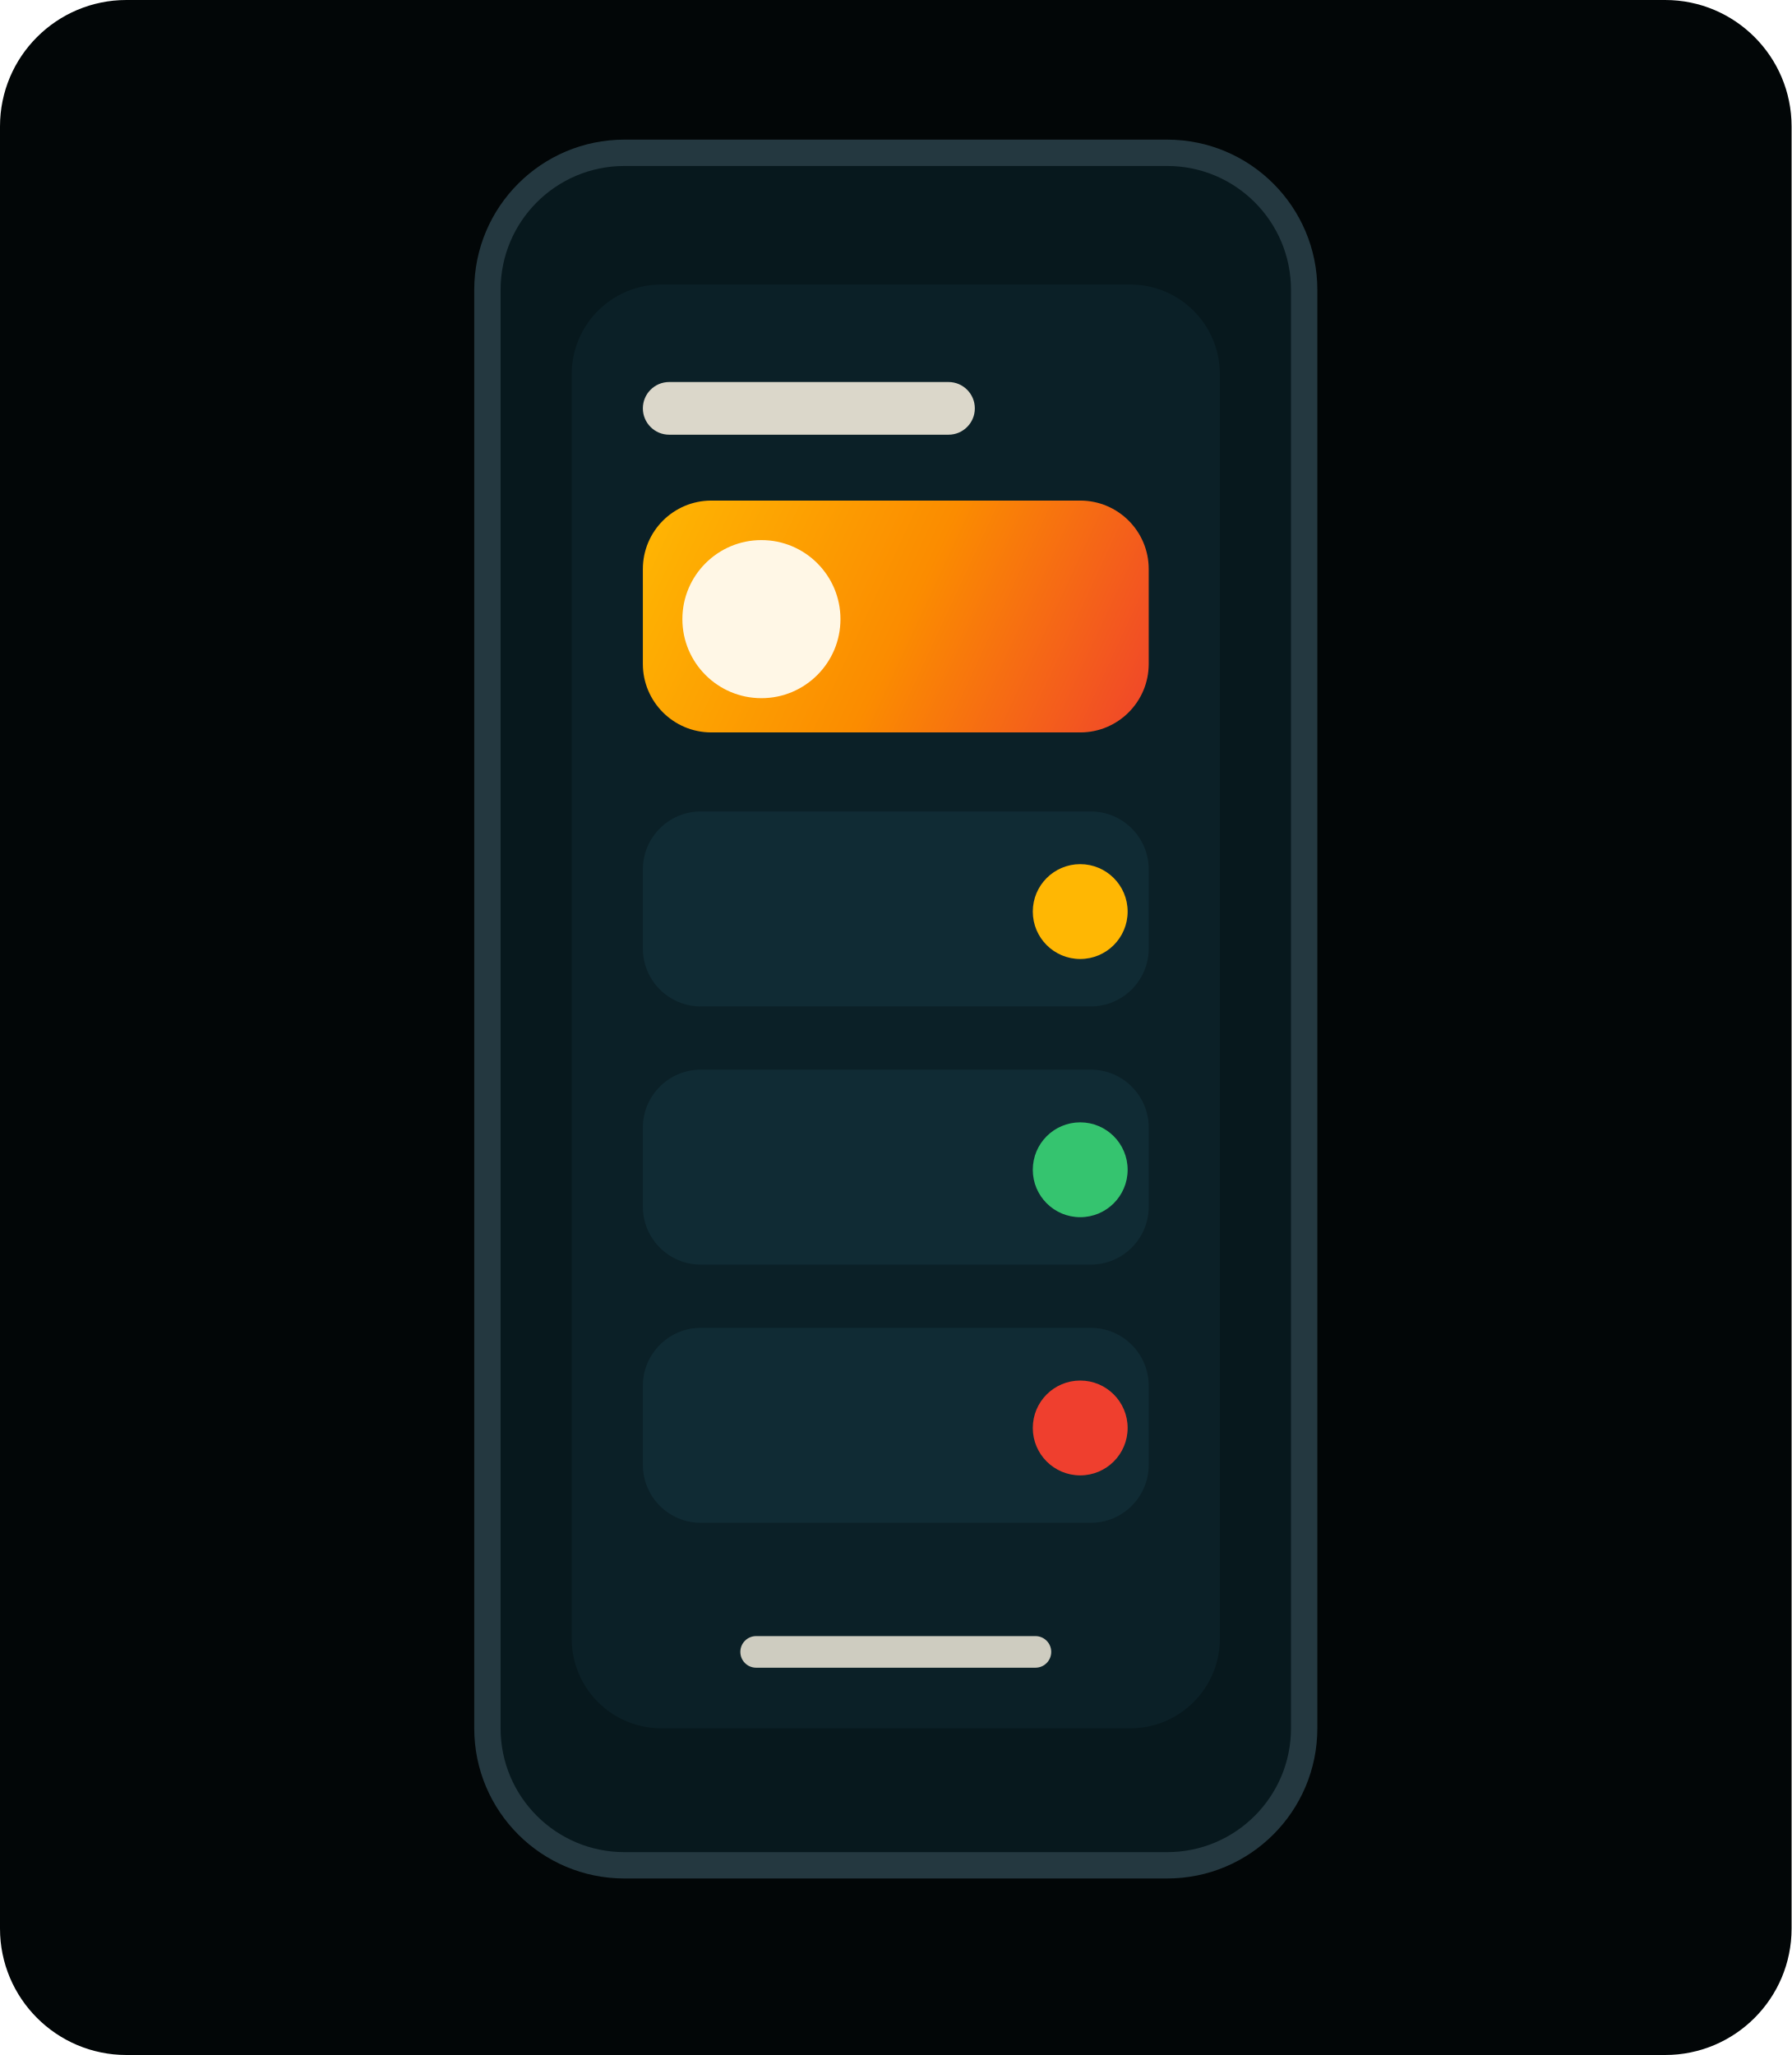
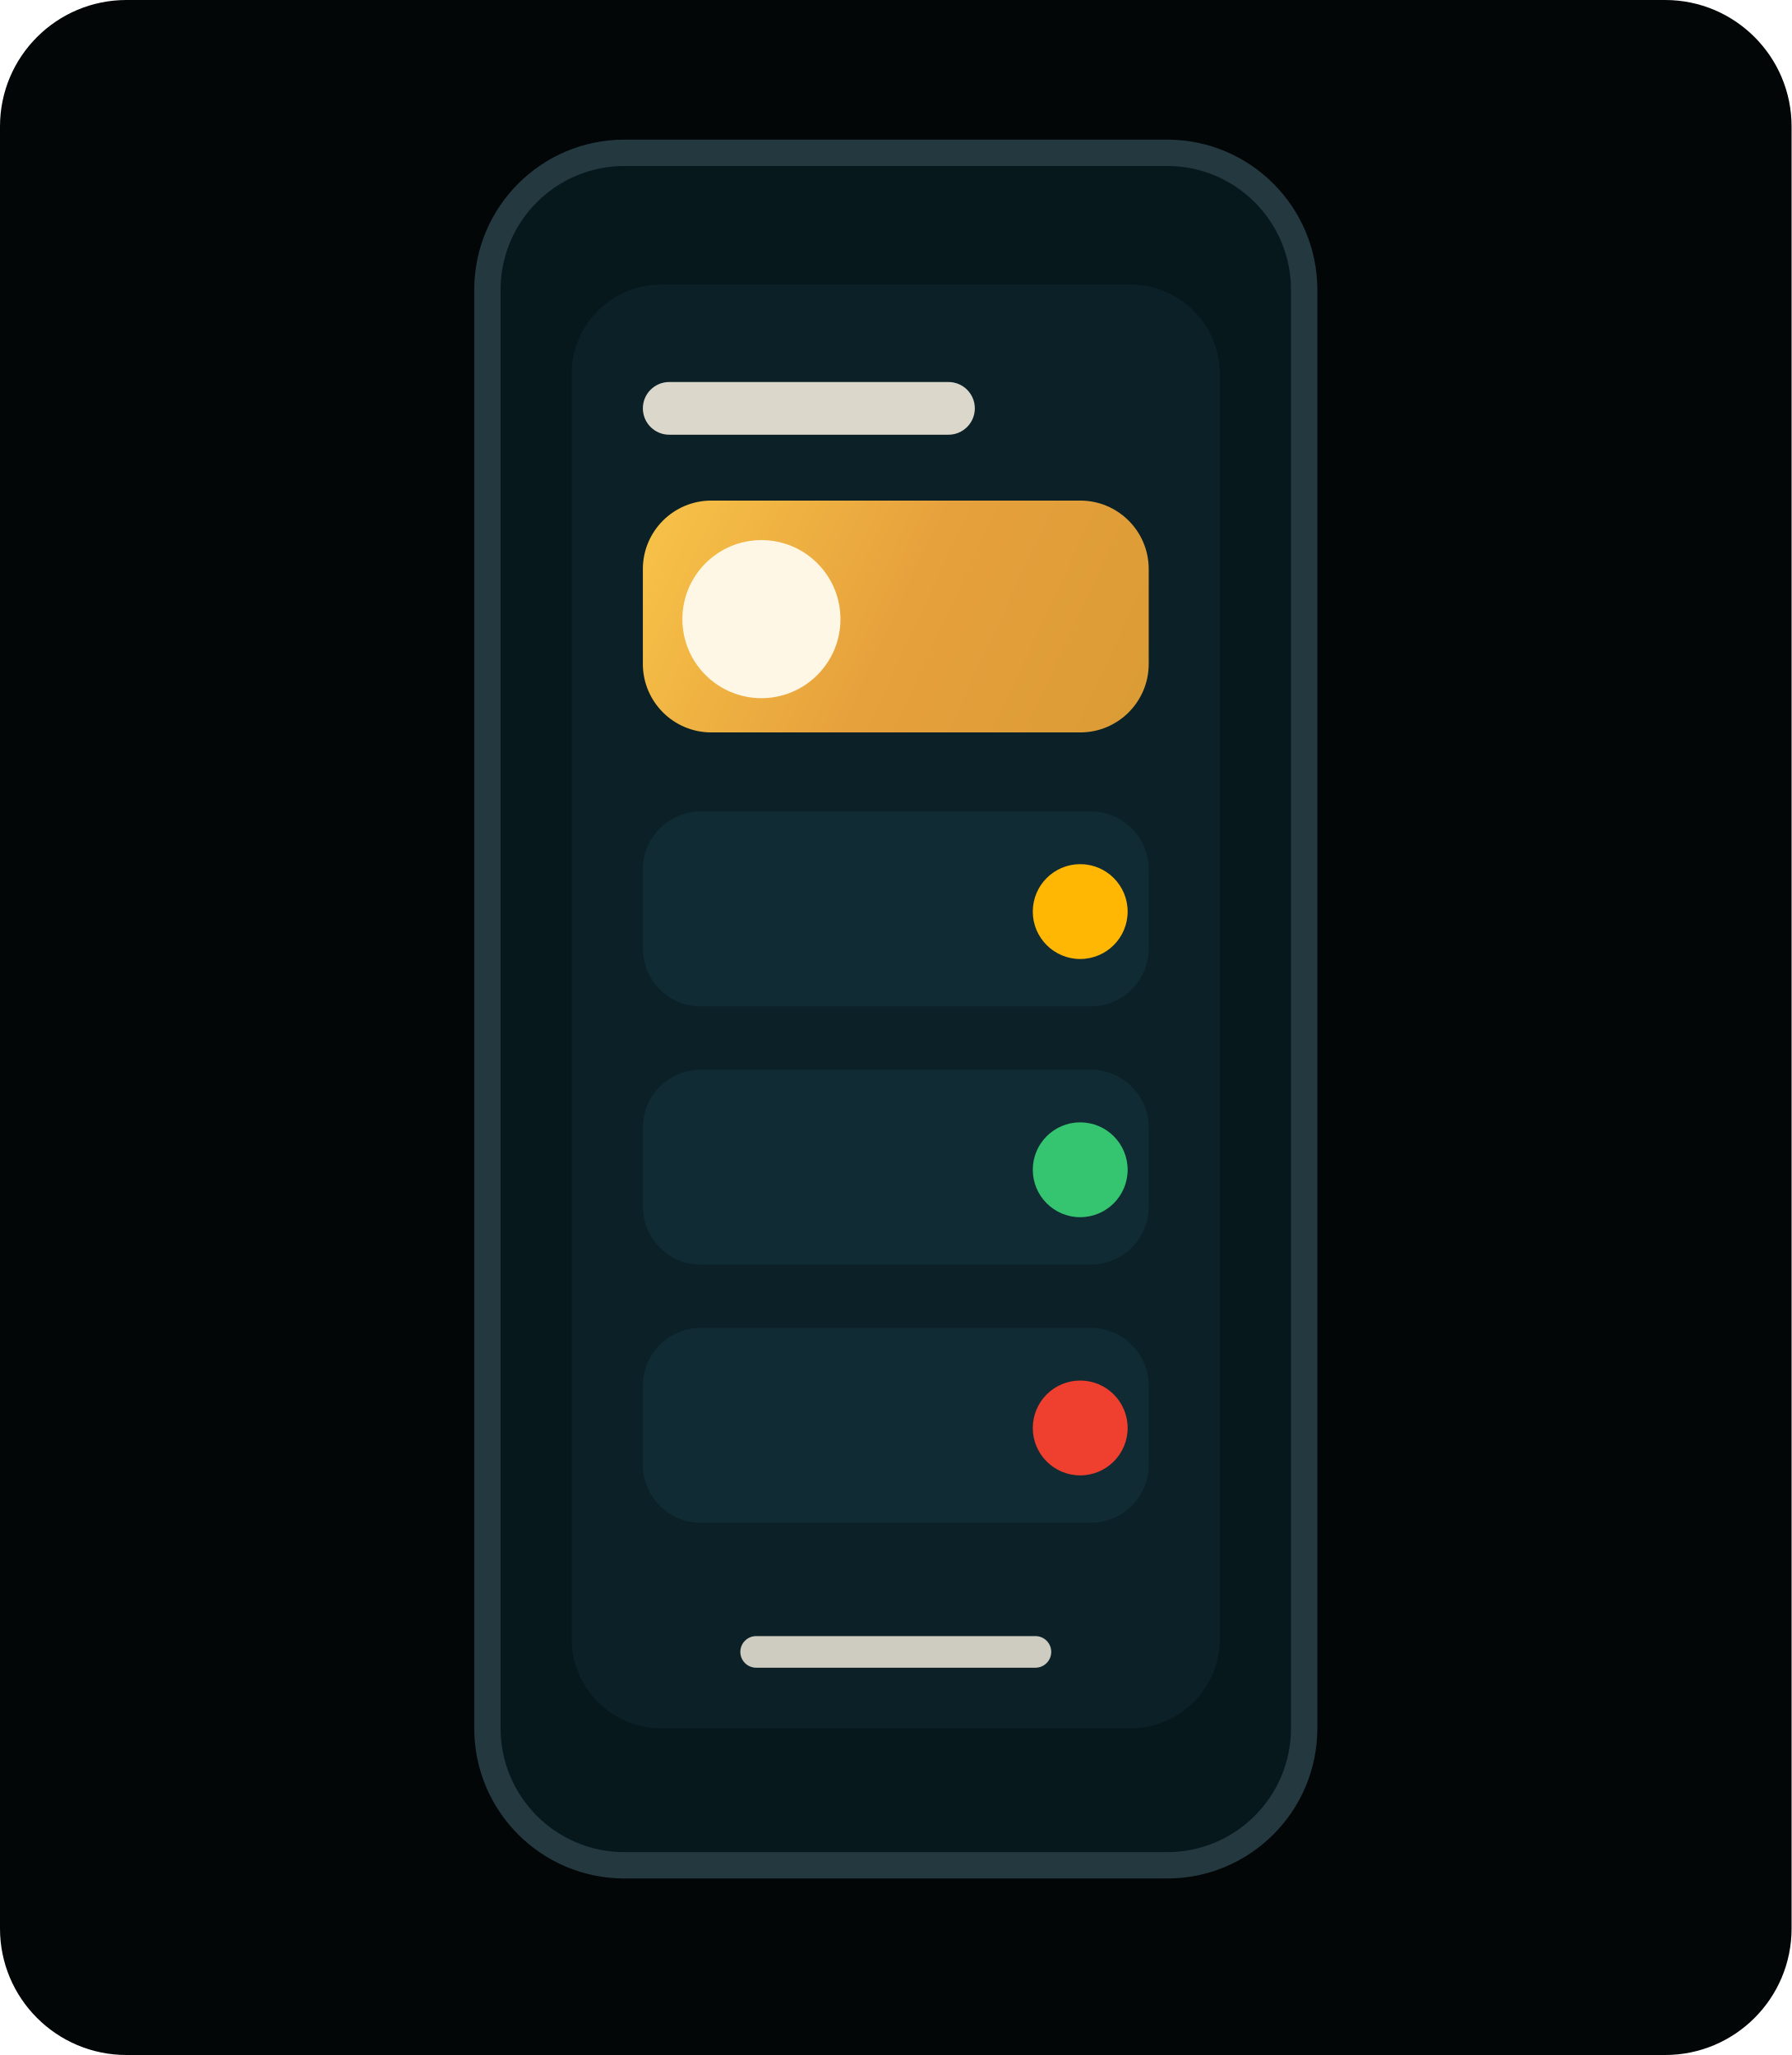
<svg xmlns="http://www.w3.org/2000/svg" width="680" height="780" viewBox="0 0 680 780" fill="none">
  <rect width="680" height="780" rx="48" fill="#020607" />
  <rect x="185" y="58" width="310" height="650" rx="52" fill="#07181D" stroke="#243840" stroke-width="10" />
  <rect x="217" y="108" width="246" height="548" rx="34" fill="#0B2027" />
  <rect x="244" y="145" width="126" height="20" rx="10" fill="#FFF7E6" opacity=".85" />
  <rect x="244" y="190" width="192" height="88" rx="26" fill="url(#phoneGradient)" />
  <circle cx="289" cy="235" r="30" fill="#FFF7E6" />
  <rect x="244" y="308" width="192" height="74" rx="22" fill="#102B34" />
  <rect x="244" y="406" width="192" height="74" rx="22" fill="#102B34" />
  <rect x="244" y="504" width="192" height="74" rx="22" fill="#102B34" />
  <circle cx="410" cy="346" r="18" fill="#FFB703" />
  <circle cx="410" cy="444" r="18" fill="#35C46F" />
  <circle cx="410" cy="542" r="18" fill="#EF3F2E" />
  <rect x="281" y="621" width="118" height="12" rx="6" fill="#FFF7E6" opacity=".8" />
  <defs>
    <linearGradient id="phoneGradient" x1="244" y1="190" x2="442" y2="282" gradientUnits="userSpaceOnUse">
-       <stop stop-color="#FFB703" />
-       <stop offset=".5" stop-color="#FB8C00" />
-       <stop offset="1" stop-color="#EF3F2E" />
+       <stop stop-color="rgb(248,195,72)" />
+       <stop offset=".5" stop-color="rgb(230,160,60)" />
+       <stop offset="1" stop-color="rgb(218,155,52)" />
    </linearGradient>
  </defs>
</svg>
